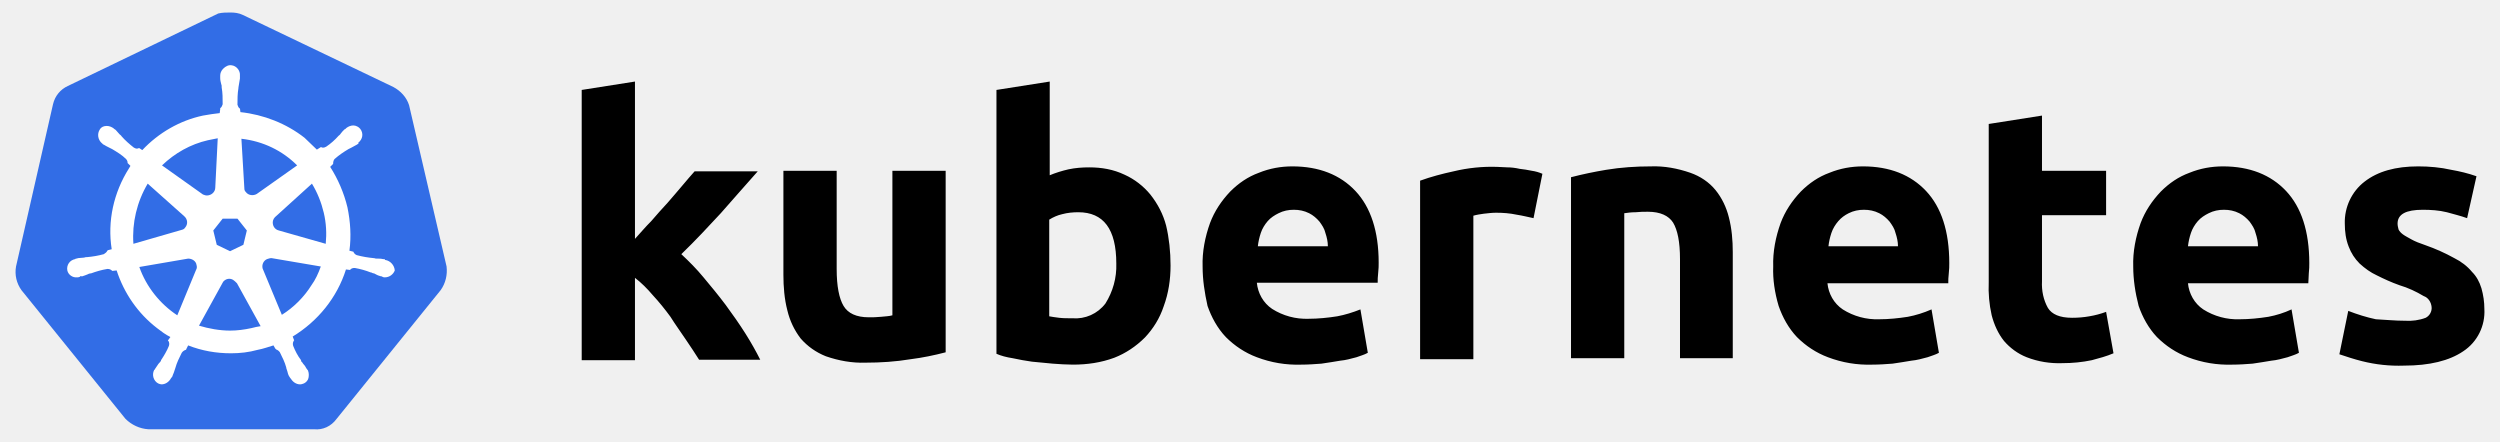
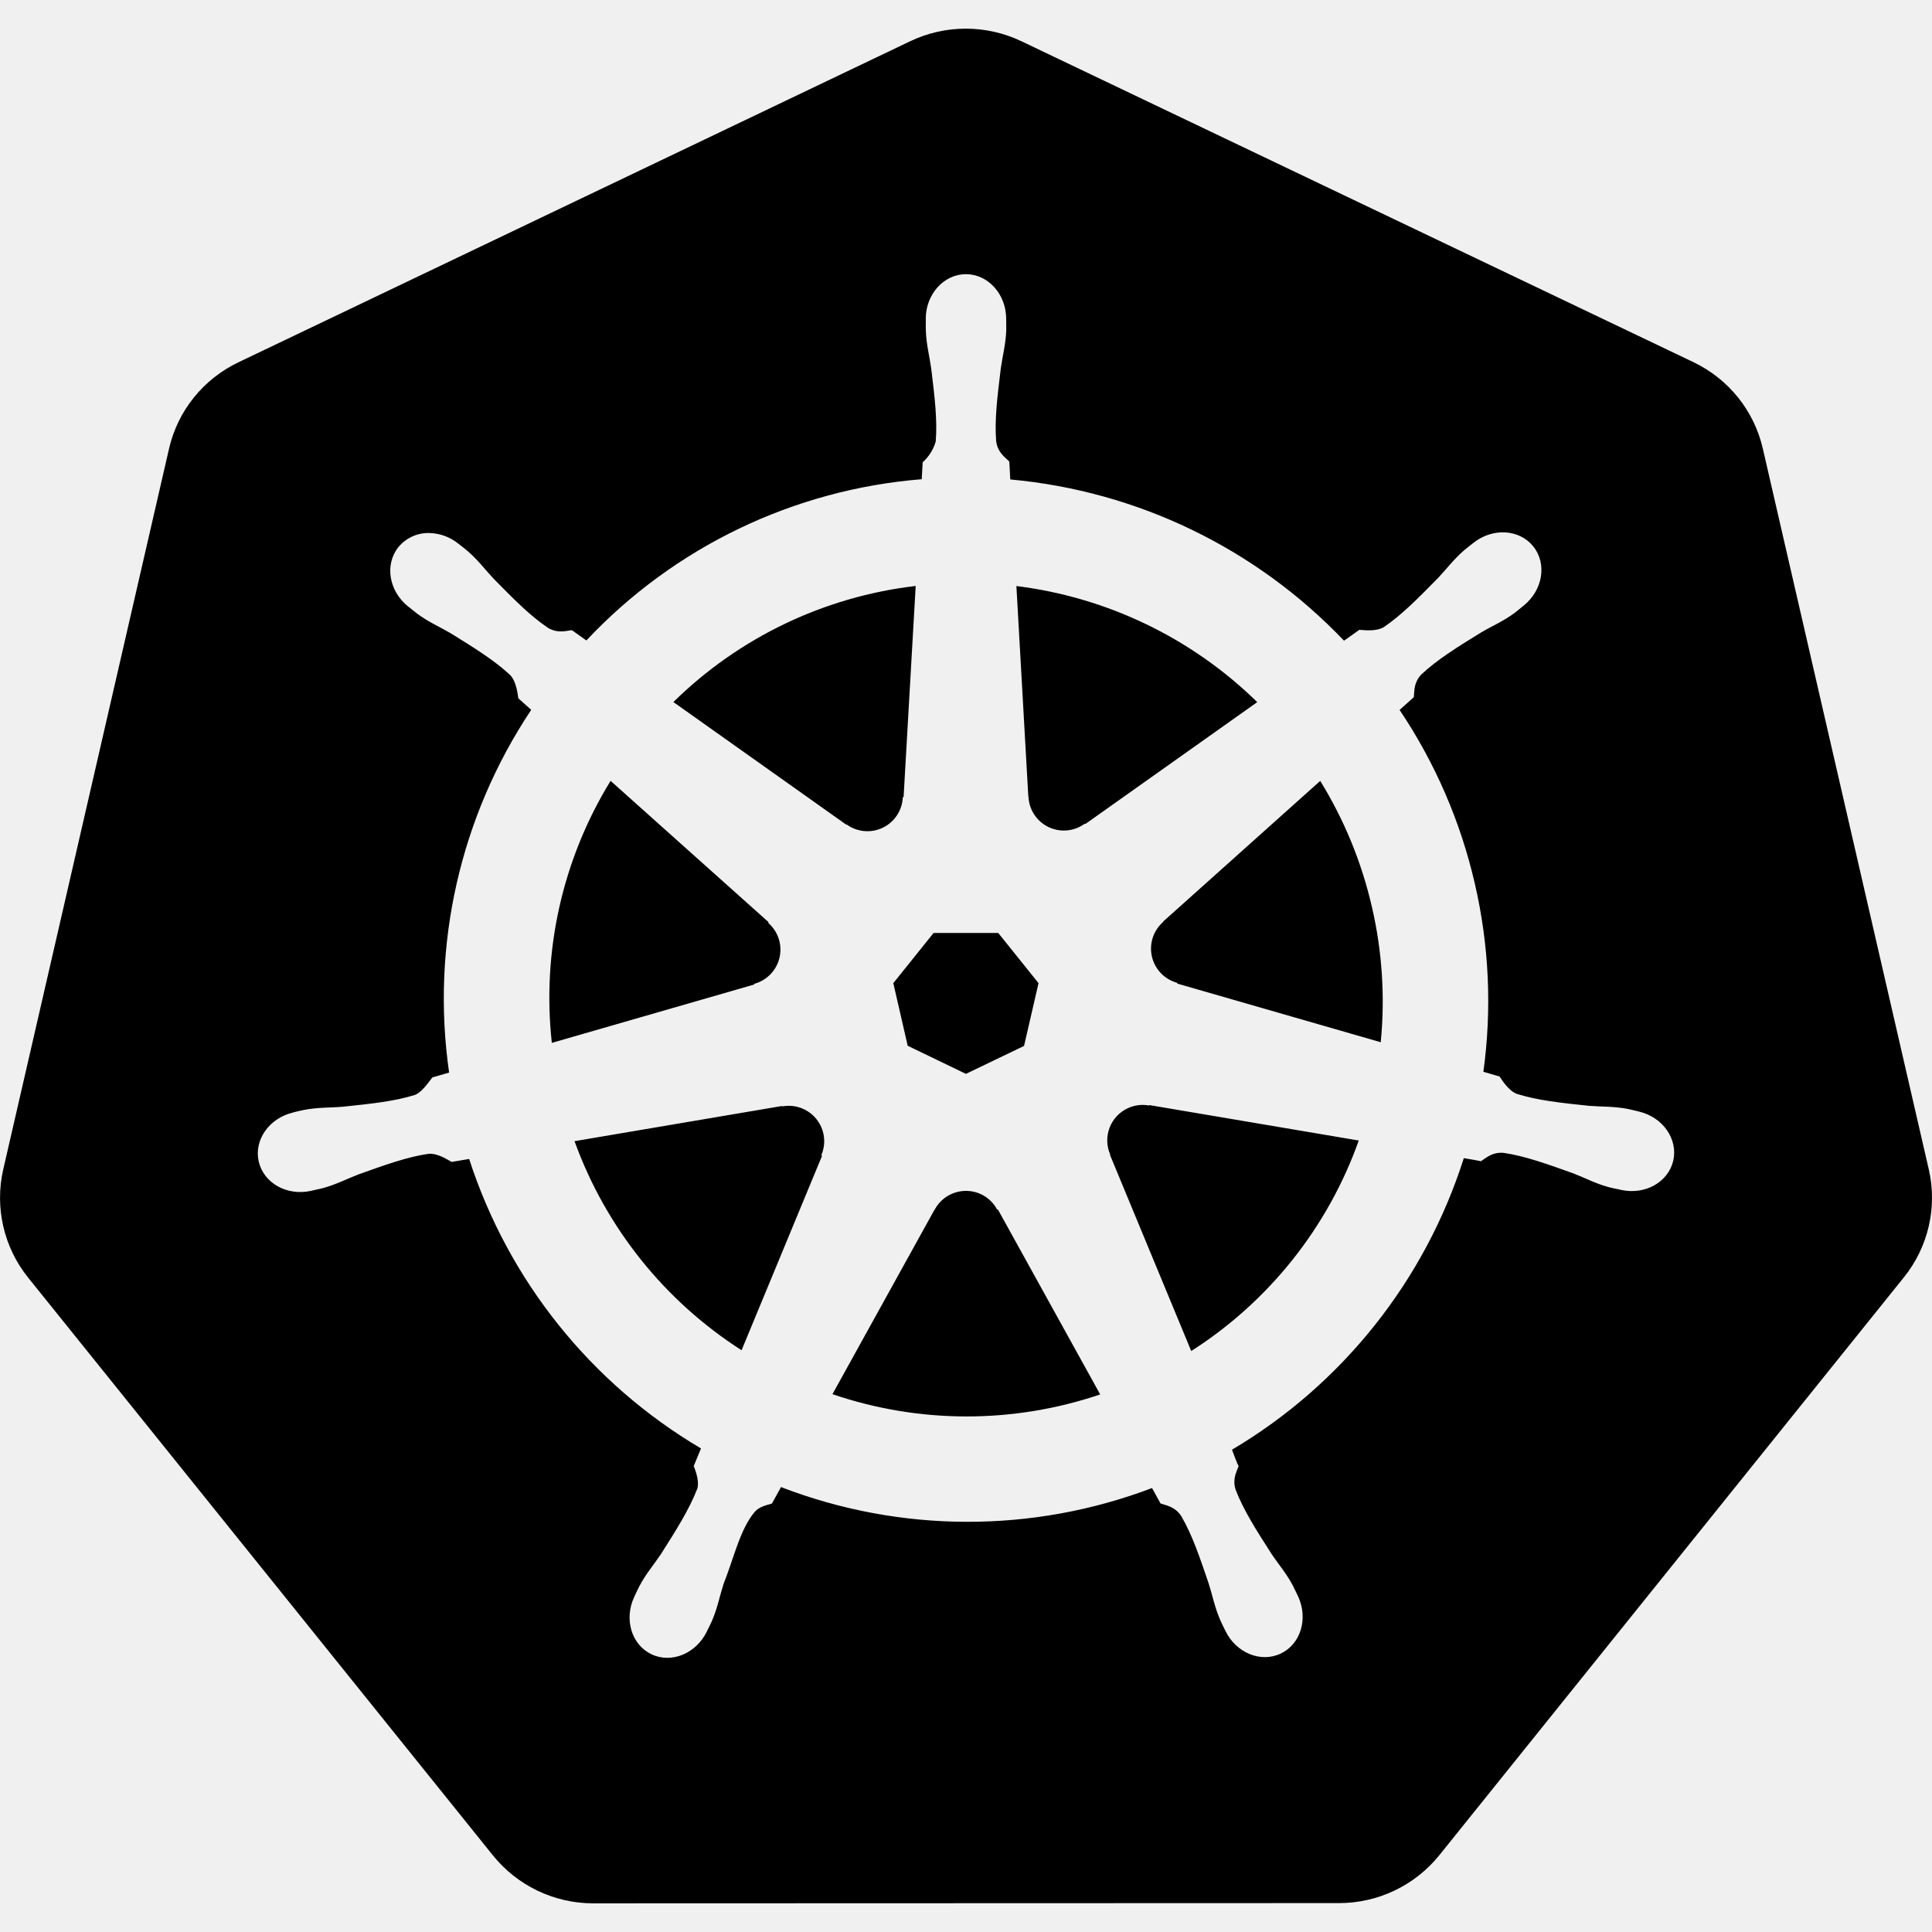
- <svg xmlns="http://www.w3.org/2000/svg" version="1.1" width="1024" height="181" viewBox="-2.536 -2.536 505.686 89.602" id="svg10488">
-   <defs id="defs10490" />
-   <path d="m 79.797,18.8 c -0.5,-1.6 -1.7,-2.9 -3.2,-3.7 l -30.5,-14.6 c -0.8,-0.4 -1.7,-0.5 -2.5,-0.5 -0.8,0 -1.7,0 -2.5,0.2 l -30.5,14.7 c -1.5,0.7 -2.6,2 -3,3.7 L 0.097,51.5 c -0.3,1.7 0.1,3.4 1.1,4.8 L 22.297,82.4 c 1.2,1.2 2.9,2 4.6,2.1 h 33.6 c 1.8,0.2 3.5,-0.6 4.6,-2.1 l 21.1,-26.1 c 1,-1.4 1.4,-3.1 1.2,-4.8 l -7.6,-32.7 z" id="path10349" style="fill:#326de6" />
-   <path d="m 75.097,50.2 0,0 c -0.1,0 -0.2,0 -0.2,-0.1 0,-0.1 -0.2,-0.1 -0.4,-0.1 -0.4,-0.1 -0.8,-0.1 -1.2,-0.1 -0.2,0 -0.4,0 -0.6,-0.1 h -0.1 c -1.1,-0.1 -2.3,-0.3 -3.4,-0.6 -0.3,-0.1 -0.6,-0.4 -0.7,-0.7 0.1,0 0,0 0,0 l 0,0 -0.8,-0.2 c 0.4,-2.9 0.2,-5.9 -0.4,-8.8 -0.7,-2.9 -1.9,-5.7 -3.5,-8.2 l 0.6,-0.6 0,0 v -0.1 c 0,-0.3 0.1,-0.7 0.3,-0.9 0.9,-0.8 1.8,-1.4 2.8,-2 l 0,0 c 0.2,-0.1 0.4,-0.2 0.6,-0.3 0.4,-0.2 0.7,-0.4 1.1,-0.6 0.1,-0.1 0.2,-0.1 0.3,-0.2 0.1,-0.1 0,-0.1 0,-0.2 l 0,0 c 0.9,-0.7 1.1,-1.9 0.4,-2.8 -0.3,-0.4 -0.9,-0.7 -1.4,-0.7 -0.5,0 -1,0.2 -1.4,0.5 l 0,0 -0.1,0.1 c -0.1,0.1 -0.2,0.2 -0.3,0.2 -0.3,0.3 -0.6,0.6 -0.8,0.9 -0.1,0.2 -0.3,0.3 -0.4,0.4 l 0,0 c -0.7,0.8 -1.6,1.6 -2.5,2.2 -0.2,0.1 -0.4,0.2 -0.6,0.2 -0.1,0 -0.3,0 -0.4,-0.1 h -0.1 l -0.8,0.5 c -0.8,-0.8 -1.7,-1.6 -2.5,-2.4 -3.7,-2.9 -8.3,-4.7 -13,-5.2 l -0.1,-0.8 0,0 0,0.1 c -0.3,-0.2 -0.4,-0.5 -0.5,-0.8 0,-1.1 0,-2.2 0.2,-3.4 v -0.1 c 0,-0.2 0.1,-0.4 0.1,-0.6 0.1,-0.4 0.1,-0.8 0.2,-1.2 v -0.6 l 0,0 c 0.1,-1 -0.7,-2 -1.7,-2.1 -0.6,-0.1 -1.2,0.2 -1.7,0.7 -0.4,0.4 -0.6,0.9 -0.6,1.4 l 0,0 v 0.5 c 0,0.4 0.1,0.8 0.2,1.2 0.1,0.2 0.1,0.4 0.1,0.6 v 0.1 c 0.2,1.1 0.2,2.2 0.2,3.4 -0.1,0.3 -0.2,0.6 -0.5,0.8 l 0,0.2 0,0 -0.1,0.8 c -1.1,0.1 -2.2,0.3 -3.4,0.5 -4.7,1 -9,3.5 -12.3,7 l -0.6,-0.4 h -0.1 c -0.1,0 -0.2,0.1 -0.4,0.1 -0.2,0 -0.4,-0.1 -0.6,-0.2 -0.9,-0.7 -1.8,-1.5 -2.5,-2.3 l 0,0 c -0.1,-0.2 -0.3,-0.3 -0.4,-0.4 -0.3,-0.3 -0.5,-0.6 -0.8,-0.9 -0.1,-0.1 -0.2,-0.1 -0.3,-0.2 -0.1,-0.1 -0.1,-0.1 -0.1,-0.1 l 0,0 c -0.4,-0.3 -0.9,-0.5 -1.4,-0.5 -0.6,0 -1.1,0.2 -1.4,0.7 -0.6,0.9 -0.4,2.1 0.4,2.8 l 0,0 c 0.1,0 0.1,0.1 0.1,0.1 0,0 0.2,0.2 0.3,0.2 0.3,0.2 0.7,0.4 1.1,0.6 0.2,0.1 0.4,0.2 0.6,0.3 l 0,0 c 1,0.6 2,1.2 2.8,2 0.2,0.2 0.4,0.6 0.3,0.9 v -0.1 l 0,0 0.6,0.6 c -0.1,0.2 -0.2,0.3 -0.3,0.5 -3.1,4.9 -4.4,10.7 -3.5,16.4 l -0.8,0.2 0,0 c 0,0.1 -0.1,0.1 -0.1,0.1 -0.1,0.3 -0.4,0.5 -0.7,0.7 -1.1,0.3 -2.2,0.5 -3.4,0.6 h 0 c -0.2,0 -0.4,0 -0.6,0.1 -0.4,0 -0.8,0.1 -1.2,0.1 -0.1,0 -0.2,0.1 -0.4,0.1 -0.1,0 -0.1,0 -0.2,0.1 l 0,0 c -1.1,0.2 -1.8,1.2 -1.6,2.3 0,0 0,0 0,0 0.2,0.9 1.1,1.5 2,1.4 0.2,0 0.3,0 0.5,-0.1 l 0,0 c 0.1,0 0.1,0 0.1,-0.1 0,-0.1 0.3,0 0.4,0 0.4,-0.1 0.8,-0.3 1.1,-0.4 0.2,-0.1 0.4,-0.2 0.6,-0.2 h 0.1 c 1.1,-0.4 2.1,-0.7 3.3,-0.9 h 0.1 c 0.3,0 0.6,0.1 0.8,0.3 0.1,0 0.1,0.1 0.1,0.1 l 0,0 0.9,-0.1 c 1.5,4.6 4.3,8.7 8.2,11.7 0.9,0.7 1.7,1.3 2.7,1.8 l -0.5,0.7 0,0 c 0,0.1 0.1,0.1 0.1,0.1 0.2,0.3 0.2,0.7 0.1,1 -0.4,1 -1,2 -1.6,2.9 v 0.1 c -0.1,0.2 -0.2,0.3 -0.4,0.5 -0.2,0.2 -0.4,0.6 -0.7,1 -0.1,0.1 -0.1,0.2 -0.2,0.3 0,0 0,0.1 -0.1,0.1 l 0,0 c -0.5,1 -0.1,2.2 0.8,2.7 0.2,0.1 0.5,0.2 0.7,0.2 0.8,0 1.5,-0.5 1.9,-1.2 l 0,0 c 0,0 0,-0.1 0.1,-0.1 0,-0.1 0.1,-0.2 0.2,-0.3 0.1,-0.4 0.3,-0.7 0.4,-1.1 l 0.2,-0.6 0,0 c 0.3,-1.1 0.8,-2.1 1.3,-3.1 0.2,-0.3 0.5,-0.5 0.8,-0.6 0.1,0 0.1,0 0.1,-0.1 l 0,0 0.4,-0.8 c 2.8,1.1 5.7,1.6 8.7,1.6 1.8,0 3.6,-0.2 5.4,-0.7 1.1,-0.2 2.2,-0.6 3.2,-0.9 l 0.4,0.7 0,0 c 0.1,0 0.1,0 0.1,0.1 0.3,0.1 0.6,0.3 0.8,0.6 0.5,1 1,2 1.3,3.1 v 0.1 l 0.2,0.6 c 0.1,0.4 0.2,0.8 0.4,1.1 0.1,0.1 0.1,0.2 0.2,0.3 0,0 0,0.1 0.1,0.1 l 0,0 c 0.4,0.7 1.1,1.2 1.9,1.2 0.3,0 0.5,-0.1 0.8,-0.2 0.4,-0.2 0.8,-0.6 0.9,-1.1 0.1,-0.5 0.1,-1 -0.1,-1.5 l 0,0 c 0,-0.1 -0.1,-0.1 -0.1,-0.1 0,-0.1 -0.1,-0.2 -0.2,-0.3 -0.2,-0.4 -0.4,-0.7 -0.7,-1 -0.1,-0.2 -0.2,-0.3 -0.4,-0.5 v -0.2 c -0.7,-0.9 -1.2,-1.9 -1.6,-2.9 -0.1,-0.3 -0.1,-0.7 0.1,-1 0,-0.1 0.1,-0.1 0.1,-0.1 l 0,0 -0.3,-0.8 c 5.1,-3.1 9,-7.9 10.8,-13.6 l 0.8,0.1 0,0 c 0.1,0 0.1,-0.1 0.1,-0.1 0.2,-0.2 0.5,-0.3 0.8,-0.3 h 0.1 c 1.1,0.2 2.2,0.5 3.2,0.9 h 0.1 c 0.2,0.1 0.4,0.2 0.6,0.2 0.4,0.2 0.7,0.4 1.1,0.5 0.1,0 0.2,0.1 0.4,0.1 0.1,0 0.1,0 0.2,0.1 l 0,0 c 0.2,0.1 0.3,0.1 0.5,0.1 0.9,0 1.7,-0.6 2,-1.4 -0.1,-1.1 -0.9,-1.9 -1.8,-2.1 z m -28.9,-3.1 -2.7,1.3 -2.7,-1.3 -0.7,-2.9 1.9,-2.4 h 3 l 1.9,2.4 -0.7,2.9 z m 16.3,-6.5 c 0.5,2.1 0.6,4.2 0.4,6.3 l -9.5,-2.7 0,0 c -0.9,-0.2 -1.4,-1.1 -1.2,-2 0.1,-0.3 0.2,-0.5 0.4,-0.7 l 7.5,-6.8 c 1.1,1.8 1.9,3.8 2.4,5.9 z m -5.4,-9.6 -8.2,5.8 c -0.7,0.4 -1.7,0.3 -2.2,-0.4 -0.2,-0.2 -0.3,-0.4 -0.3,-0.7 l -0.6,-10.1 c 4.4,0.5 8.3,2.4 11.3,5.4 l 0,0 z m -18.1,-5.1 2,-0.4 -0.5,10 0,0 c 0,0.9 -0.8,1.6 -1.7,1.6 -0.3,0 -0.5,-0.1 -0.8,-0.2 l -8.3,-5.9 c 2.6,-2.5 5.8,-4.3 9.3,-5.1 z m -12.2,8.8 7.4,6.6 0,0 c 0.7,0.6 0.8,1.6 0.2,2.3 -0.2,0.3 -0.4,0.4 -0.8,0.5 l -9.7,2.8 c -0.3,-4.2 0.7,-8.5 2.9,-12.2 z m -1.7,16.9 9.9,-1.7 c 0.8,0 1.6,0.5 1.7,1.3 0.1,0.3 0.1,0.7 -0.1,1 l 0,0 -3.8,9.2 c -3.5,-2.3 -6.3,-5.8 -7.7,-9.8 z m 22.7,12.4 c -1.4,0.3 -2.8,0.5 -4.3,0.5 -2.1,0 -4.3,-0.4 -6.3,-1 l 4.9,-8.9 c 0.5,-0.6 1.3,-0.8 2,-0.4 0.3,0.2 0.5,0.4 0.8,0.7 l 0,0 4.8,8.7 c -0.6,0.1 -1.2,0.2 -1.9,0.4 z m 12.2,-8.7 c -1.5,2.4 -3.6,4.5 -6,6 l -3.9,-9.4 c -0.2,-0.8 0.2,-1.6 0.9,-1.9 0.3,-0.1 0.6,-0.2 0.9,-0.2 l 10,1.7 c -0.5,1.4 -1.1,2.7 -1.9,3.8 z" id="path10351" style="fill:#ffffff" />
-   <path d="m 484.497,62.5 c 1.4,0.1 2.9,-0.1 4.2,-0.6 0.8,-0.4 1.3,-1.3 1.2,-2.2 -0.1,-1 -0.7,-1.9 -1.6,-2.2 -1.5,-0.9 -3.2,-1.7 -4.9,-2.2 -1.7,-0.6 -3.2,-1.3 -4.6,-2 -1.3,-0.6 -2.4,-1.4 -3.5,-2.4 -1,-1 -1.7,-2.1 -2.2,-3.4 -0.6,-1.5 -0.8,-3.1 -0.8,-4.7 -0.1,-3.3 1.4,-6.5 4,-8.5 2.7,-2.1 6.3,-3.1 10.9,-3.1 2.2,0 4.5,0.2 6.7,0.7 1.7,0.3 3.4,0.7 5.1,1.3 l -1.9,8.5 c -1.4,-0.5 -2.7,-0.8 -4.1,-1.2 -1.6,-0.4 -3.3,-0.5 -4.9,-0.5 -3.4,0 -5.1,0.9 -5.1,2.8 0,0.4 0.1,0.8 0.2,1.2 0.2,0.4 0.5,0.7 0.9,1 0.4,0.3 1,0.6 1.7,1 0.7,0.4 1.7,0.8 2.9,1.2 2,0.7 4,1.6 5.8,2.6 1.4,0.7 2.6,1.6 3.6,2.8 0.9,0.9 1.5,2 1.9,3.3 0.4,1.4 0.6,2.8 0.6,4.2 0.2,3.4 -1.4,6.7 -4.3,8.6 -2.8,1.9 -6.8,2.9 -12,2.9 -2.9,0.1 -5.7,-0.2 -8.5,-0.9 -1.6,-0.4 -3.1,-0.9 -4.6,-1.4 l 1.8,-8.8 c 1.8,0.7 3.7,1.3 5.6,1.7 2,0.1 3.9,0.3 5.9,0.3 m -55.1,-11 c -0.1,-3 0.5,-6 1.5,-8.8 0.9,-2.4 2.3,-4.5 4.1,-6.4 1.7,-1.7 3.6,-3 5.8,-3.8 2.2,-0.9 4.5,-1.3 6.8,-1.3 5.4,0 9.7,1.7 12.8,5 3.1,3.3 4.7,8.2 4.7,14.6 0,0.6 0,1.3 -0.1,2.1 0,0.8 -0.1,1.4 -0.1,2 h -24.4 c 0.2,2.1 1.3,4.1 3.1,5.3 2.2,1.4 4.8,2.1 7.4,2 1.9,0 3.9,-0.2 5.8,-0.5 1.6,-0.3 3.2,-0.8 4.7,-1.5 l 1.5,8.8 c -0.7,0.4 -1.5,0.6 -2.3,0.9 -1.1,0.3 -2.2,0.6 -3.3,0.7 -1.2,0.2 -2.4,0.4 -3.8,0.6 -1.3,0.1 -2.7,0.2 -4.1,0.2 -3.1,0.1 -6.1,-0.4 -9,-1.5 -2.4,-0.9 -4.5,-2.3 -6.3,-4.1 -1.7,-1.8 -2.9,-4 -3.7,-6.3 -0.7,-2.7 -1.1,-5.4 -1.1,-8 m 25.3,-4.1 c 0,-0.9 -0.2,-1.8 -0.5,-2.7 -0.2,-0.9 -0.7,-1.6 -1.2,-2.3 -0.6,-0.7 -1.3,-1.3 -2.1,-1.7 -1,-0.5 -2,-0.7 -3.1,-0.7 -1.1,0 -2.1,0.2 -3.1,0.7 -0.8,0.4 -1.6,0.9 -2.2,1.6 -0.6,0.7 -1.1,1.5 -1.4,2.4 -0.3,0.9 -0.5,1.8 -0.6,2.7 l 14.2,0 m -54.6,-24.8 10.8,-1.7 v 11.2 h 13 v 9 h -13 v 13.4 c -0.1,1.9 0.3,3.8 1.2,5.4 0.8,1.3 2.4,2 4.9,2 1.2,0 2.4,-0.1 3.5,-0.3 1.2,-0.2 2.3,-0.5 3.4,-0.9 l 1.5,8.4 c -1.4,0.6 -2.9,1 -4.4,1.4 -1.9,0.4 -3.9,0.6 -5.9,0.6 -2.5,0.1 -5,-0.3 -7.3,-1.2 -1.8,-0.7 -3.4,-1.9 -4.6,-3.3 -1.2,-1.5 -2,-3.3 -2.5,-5.2 -0.5,-2.2 -0.7,-4.5 -0.6,-6.7 V 22.6 m -43.7,28.9 c -0.1,-3 0.5,-6 1.5,-8.8 0.9,-2.4 2.3,-4.5 4.1,-6.4 1.7,-1.7 3.6,-3 5.8,-3.8 2.2,-0.9 4.5,-1.3 6.8,-1.3 5.4,0 9.7,1.7 12.8,5 3.1,3.3 4.7,8.2 4.7,14.6 0,0.6 0,1.3 -0.1,2.1 -0.1,0.8 -0.1,1.4 -0.1,2 h -24.5 c 0.2,2.1 1.3,4.1 3.1,5.3 2.2,1.4 4.8,2.1 7.4,2 1.9,0 3.9,-0.2 5.8,-0.5 1.6,-0.3 3.2,-0.8 4.8,-1.5 l 1.5,8.8 c -0.7,0.4 -1.5,0.6 -2.3,0.9 -1.1,0.3 -2.2,0.6 -3.3,0.7 -1.2,0.2 -2.4,0.4 -3.8,0.6 -1.3,0.1 -2.7,0.2 -4.1,0.2 -3.1,0.1 -6.1,-0.4 -9,-1.5 -2.4,-0.9 -4.5,-2.3 -6.3,-4.1 -1.7,-1.8 -2.9,-4 -3.7,-6.3 -0.8,-2.7 -1.2,-5.4 -1.1,-8 m 25.3,-4.1 c 0,-0.9 -0.2,-1.8 -0.5,-2.7 -0.2,-0.9 -0.7,-1.6 -1.2,-2.3 -0.6,-0.7 -1.3,-1.3 -2.1,-1.7 -1,-0.5 -2,-0.7 -3.1,-0.7 -1.1,0 -2.1,0.2 -3.1,0.7 -0.8,0.4 -1.5,0.9 -2.1,1.6 -0.6,0.7 -1.1,1.5 -1.4,2.4 -0.3,0.9 -0.5,1.8 -0.6,2.7 l 14.1,0 m -66.3,-14 c 2.3,-0.6 4.7,-1.1 7.1,-1.5 3,-0.5 6.1,-0.7 9.1,-0.7 2.7,-0.1 5.4,0.4 8,1.3 2,0.7 3.8,1.9 5.1,3.5 1.3,1.6 2.2,3.5 2.7,5.5 0.6,2.3 0.8,4.7 0.8,7.1 v 21.5 h -10.7 V 50 c 0,-3.5 -0.5,-5.9 -1.4,-7.4 -0.9,-1.4 -2.6,-2.2 -5.1,-2.2 -0.8,0 -1.6,0 -2.5,0.1 -0.9,0 -1.6,0.1 -2.3,0.2 v 29.4 h -10.8 l 0,-36.7 m -7.6,8.3 c -1,-0.2 -2.1,-0.5 -3.4,-0.7 -1.4,-0.3 -2.8,-0.4 -4.2,-0.4 -0.8,0 -1.6,0.1 -2.5,0.2 -0.7,0.1 -1.4,0.2 -2.1,0.4 v 29.1 h -10.8 V 34.1 c 2.2,-0.8 4.5,-1.4 6.8,-1.9 2.9,-0.7 5.9,-1 8.8,-0.9 0.7,0 1.4,0.1 2.1,0.1 0.8,0 1.6,0.1 2.5,0.3 0.8,0.1 1.6,0.2 2.5,0.4 0.7,0.1 1.4,0.3 2.1,0.6 l -1.8,9 m -67.1,9.8 c -0.1,-3 0.5,-6 1.5,-8.8 0.9,-2.4 2.3,-4.5 4.1,-6.4 1.7,-1.7 3.6,-3 5.8,-3.8 2.2,-0.9 4.5,-1.3 6.8,-1.3 5.4,0 9.7,1.7 12.8,5 3.1,3.3 4.7,8.2 4.7,14.5 0,0.6 0,1.3 -0.1,2.1 -0.1,0.8 -0.1,1.4 -0.1,2 h -24.5 c 0.2,2.1 1.3,4.1 3.1,5.3 2.2,1.4 4.8,2.1 7.4,2 1.9,0 3.9,-0.2 5.8,-0.5 1.6,-0.3 3.2,-0.8 4.7,-1.4 l 1.5,8.8 c -0.7,0.4 -1.5,0.6 -2.3,0.9 -1.1,0.3 -2.2,0.6 -3.3,0.7 -1.2,0.2 -2.4,0.4 -3.8,0.6 -1.3,0.1 -2.7,0.2 -4.1,0.2 -3.1,0.1 -6.1,-0.4 -9,-1.5 -2.4,-0.9 -4.5,-2.3 -6.3,-4.1 -1.7,-1.8 -2.9,-4 -3.7,-6.3 -0.6,-2.7 -1,-5.3 -1,-8 m 25.4,-4.1 c 0,-0.9 -0.2,-1.8 -0.5,-2.7 -0.2,-0.9 -0.7,-1.6 -1.2,-2.3 -0.6,-0.7 -1.3,-1.3 -2.1,-1.7 -1,-0.5 -2,-0.7 -3.1,-0.7 -1.1,0 -2.1,0.2 -3.1,0.7 -0.8,0.4 -1.6,0.9 -2.2,1.6 -0.6,0.7 -1.1,1.5 -1.4,2.4 -0.3,0.9 -0.5,1.8 -0.6,2.7 l 14.2,0 m -42.9,3.5 c 0,-7 -2.6,-10.4 -7.7,-10.4 -1.1,0 -2.2,0.1 -3.3,0.4 -0.9,0.2 -1.8,0.6 -2.6,1.1 v 19.6 c 0.5,0.1 1.2,0.2 2,0.3 0.8,0.1 1.7,0.1 2.7,0.1 2.6,0.2 5.1,-0.9 6.7,-3 1.5,-2.4 2.3,-5.2 2.2,-8.1 m 11,0.4 c 0,2.8 -0.4,5.6 -1.4,8.3 -0.8,2.4 -2.1,4.5 -3.8,6.3 -1.8,1.8 -3.9,3.2 -6.2,4.1 -2.7,1 -5.5,1.4 -8.4,1.4 -1.3,0 -2.7,-0.1 -4.1,-0.2 -1.4,-0.1 -2.8,-0.3 -4.2,-0.4 -1.3,-0.2 -2.6,-0.4 -3.9,-0.7 -1.3,-0.2 -2.4,-0.5 -3.3,-0.9 V 15.7 l 10.8,-1.7 v 19 c 1.2,-0.5 2.5,-0.9 3.8,-1.2 1.4,-0.3 2.8,-0.4 4.2,-0.4 2.5,0 4.9,0.4 7.2,1.5 2,0.9 3.8,2.3 5.2,4 1.5,1.9 2.6,4 3.2,6.3 0.6,2.5 0.9,5.3 0.9,8.1 m -45.6,17.6 c -2.3,0.6 -4.7,1.1 -7.1,1.4 -3,0.5 -6.1,0.7 -9.1,0.7 -2.8,0.1 -5.5,-0.4 -8.1,-1.3 -2,-0.8 -3.7,-2 -5.1,-3.6 -1.3,-1.7 -2.2,-3.6 -2.7,-5.7 -0.6,-2.3 -0.8,-4.8 -0.8,-7.2 V 32.1 h 10.8 V 52 c 0,3.5 0.5,6 1.4,7.5 0.9,1.5 2.6,2.3 5.1,2.3 0.8,0 1.6,0 2.5,-0.1 0.9,-0.1 1.6,-0.1 2.3,-0.3 V 32.1 h 10.8 l 0,36.8 m -63,-23 c 1.1,-1.2 2.1,-2.4 3.3,-3.6 1.1,-1.3 2.2,-2.5 3.3,-3.7 1.1,-1.3 2.1,-2.4 3,-3.5 0.9,-1.1 1.8,-2.1 2.5,-2.9 h 12.8 c -2.6,2.9 -5.1,5.8 -7.5,8.5 -2.5,2.7 -5.1,5.5 -8,8.3 1.6,1.5 3.1,3 4.5,4.7 1.5,1.8 3,3.6 4.5,5.6 1.4,1.9 2.8,3.9 4,5.8 1.2,1.9 2.2,3.7 3,5.3 h -12.4 c -0.8,-1.3 -1.7,-2.6 -2.7,-4.1 -1,-1.5 -2.1,-3 -3.1,-4.6 -1.1,-1.5 -2.3,-3 -3.6,-4.4 -1.1,-1.3 -2.3,-2.5 -3.6,-3.5 v 16.7 h -10.8 V 15.7 l 10.8,-1.7 0,31.9" id="path3003" style="fill:#000000" />
+ <svg xmlns="http://www.w3.org/2000/svg" role="img" viewBox="0 0 24 24">
+   <path d="M10.204 14.35l.007.01-.999 2.413a5.171 5.171 0 0 1-2.075-2.597l2.578-.437.004.005a.44.44 0 0 1 .484.606zm-.833-2.129a.44.44 0 0 0 .173-.756l.002-.011L7.585 9.7a5.143 5.143 0 0 0-.73 3.255l2.514-.725.002-.009zm1.145-1.98a.44.44 0 0 0 .699-.337l.01-.005.15-2.62a5.144 5.144 0 0 0-3.01 1.442l2.147 1.523.004-.002zm.76 2.75l.723.349.722-.347.18-.78-.5-.623h-.804l-.5.623.179.779zm1.5-3.095a.44.44 0 0 0 .7.336l.008.003 2.134-1.513a5.188 5.188 0 0 0-2.992-1.442l.148 2.615.002.001zm10.876 5.97l-5.773 7.181a1.6 1.6 0 0 1-1.248.594l-9.261.003a1.6 1.6 0 0 1-1.247-.596l-5.776-7.18a1.583 1.583 0 0 1-.307-1.34L2.1 5.573c.108-.47.425-.864.863-1.073L11.305.513a1.606 1.606 0 0 1 1.385 0l8.345 3.985c.438.209.755.604.863 1.073l2.062 8.955c.108.47-.005.963-.308 1.34zm-3.289-2.057c-.042-.01-.103-.026-.145-.034-.174-.033-.315-.025-.479-.038-.35-.037-.638-.067-.895-.148-.105-.04-.18-.165-.216-.216l-.201-.059a6.45 6.45 0 0 0-.105-2.332 6.465 6.465 0 0 0-.936-2.163c.052-.047.15-.133.177-.159.008-.09.001-.183.094-.282.197-.185.444-.338.743-.522.142-.084.273-.137.415-.242.032-.024.076-.062.11-.089.24-.191.295-.52.123-.736-.172-.216-.506-.236-.745-.045-.034.027-.08.062-.111.088-.134.116-.217.23-.33.35-.246.25-.45.458-.673.609-.097.056-.239.037-.303.033l-.19.135a6.545 6.545 0 0 0-4.146-2.003l-.012-.223c-.065-.062-.143-.115-.163-.25-.022-.268.015-.557.057-.905.023-.163.061-.298.068-.475.001-.04-.001-.099-.001-.142 0-.306-.224-.555-.5-.555-.275 0-.499.249-.499.555l.001.014c0 .041-.002.092 0 .128.006.177.044.312.067.475.042.348.078.637.056.906a.545.545 0 0 1-.162.258l-.012.211a6.424 6.424 0 0 0-4.166 2.003 8.373 8.373 0 0 1-.18-.128c-.09.012-.18.04-.297-.029-.223-.15-.427-.358-.673-.608-.113-.12-.195-.234-.329-.349-.03-.026-.077-.062-.111-.088a.594.594 0 0 0-.348-.132.481.481 0 0 0-.398.176c-.172.216-.117.546.123.737l.007.005.104.083c.142.105.272.159.414.242.299.185.546.338.743.522.076.082.09.226.1.288l.16.143a6.462 6.462 0 0 0-1.02 4.506l-.208.06c-.055.072-.133.184-.215.217-.257.081-.546.11-.895.147-.164.014-.305.006-.48.039-.037.007-.09.02-.133.03l-.004.002-.007.002c-.295.071-.484.342-.423.608.061.267.349.429.645.365l.007-.001.01-.003.129-.029c.17-.046.294-.113.448-.172.33-.118.604-.217.87-.256.112-.009.23.069.288.101l.217-.037a6.5 6.5 0 0 0 2.88 3.596l-.09.218c.033.084.069.199.044.282-.097.252-.263.517-.452.813-.091.136-.185.242-.268.399-.02.037-.045.095-.064.134-.128.275-.034.591.213.71.248.12.556-.007.69-.282v-.002c.02-.039.046-.09.062-.127.07-.162.094-.301.144-.458.132-.332.205-.68.387-.897.05-.06.13-.082.215-.105l.113-.205a6.453 6.453 0 0 0 4.609.012l.106.192c.086.028.18.042.256.155.136.232.229.507.342.84.05.156.074.295.145.457.016.037.043.09.062.129.133.276.442.402.69.282.247-.118.341-.435.213-.71-.02-.039-.045-.096-.065-.134-.083-.156-.177-.261-.268-.398-.19-.296-.346-.541-.443-.793-.04-.13.007-.21.038-.294-.018-.022-.059-.144-.083-.202a6.499 6.499 0 0 0 2.88-3.622c.064.01.176.03.213.038.075-.05.144-.114.28-.104.266.039.54.138.87.256.154.06.277.128.448.173.036.01.088.019.13.028l.009.003.007.001c.297.064.584-.098.645-.365.06-.266-.128-.537-.423-.608zM16.4 9.701l-1.95 1.746v.005a.44.44 0 0 0 .173.757l.003.01 2.526.728a5.199 5.199 0 0 0-.108-1.674A5.208 5.208 0 0 0 16.4 9.7zm-4.013 5.325a.437.437 0 0 0-.404-.232.44.44 0 0 0-.372.233h-.002l-1.268 2.292a5.164 5.164 0 0 0 3.326.003l-1.27-2.296h-.01zm1.888-1.293a.44.44 0 0 0-.27.036.44.44 0 0 0-.214.572l-.003.004 1.01 2.438a5.15 5.15 0 0 0 2.081-2.615l-2.6-.44-.004.005z" />
</svg>
